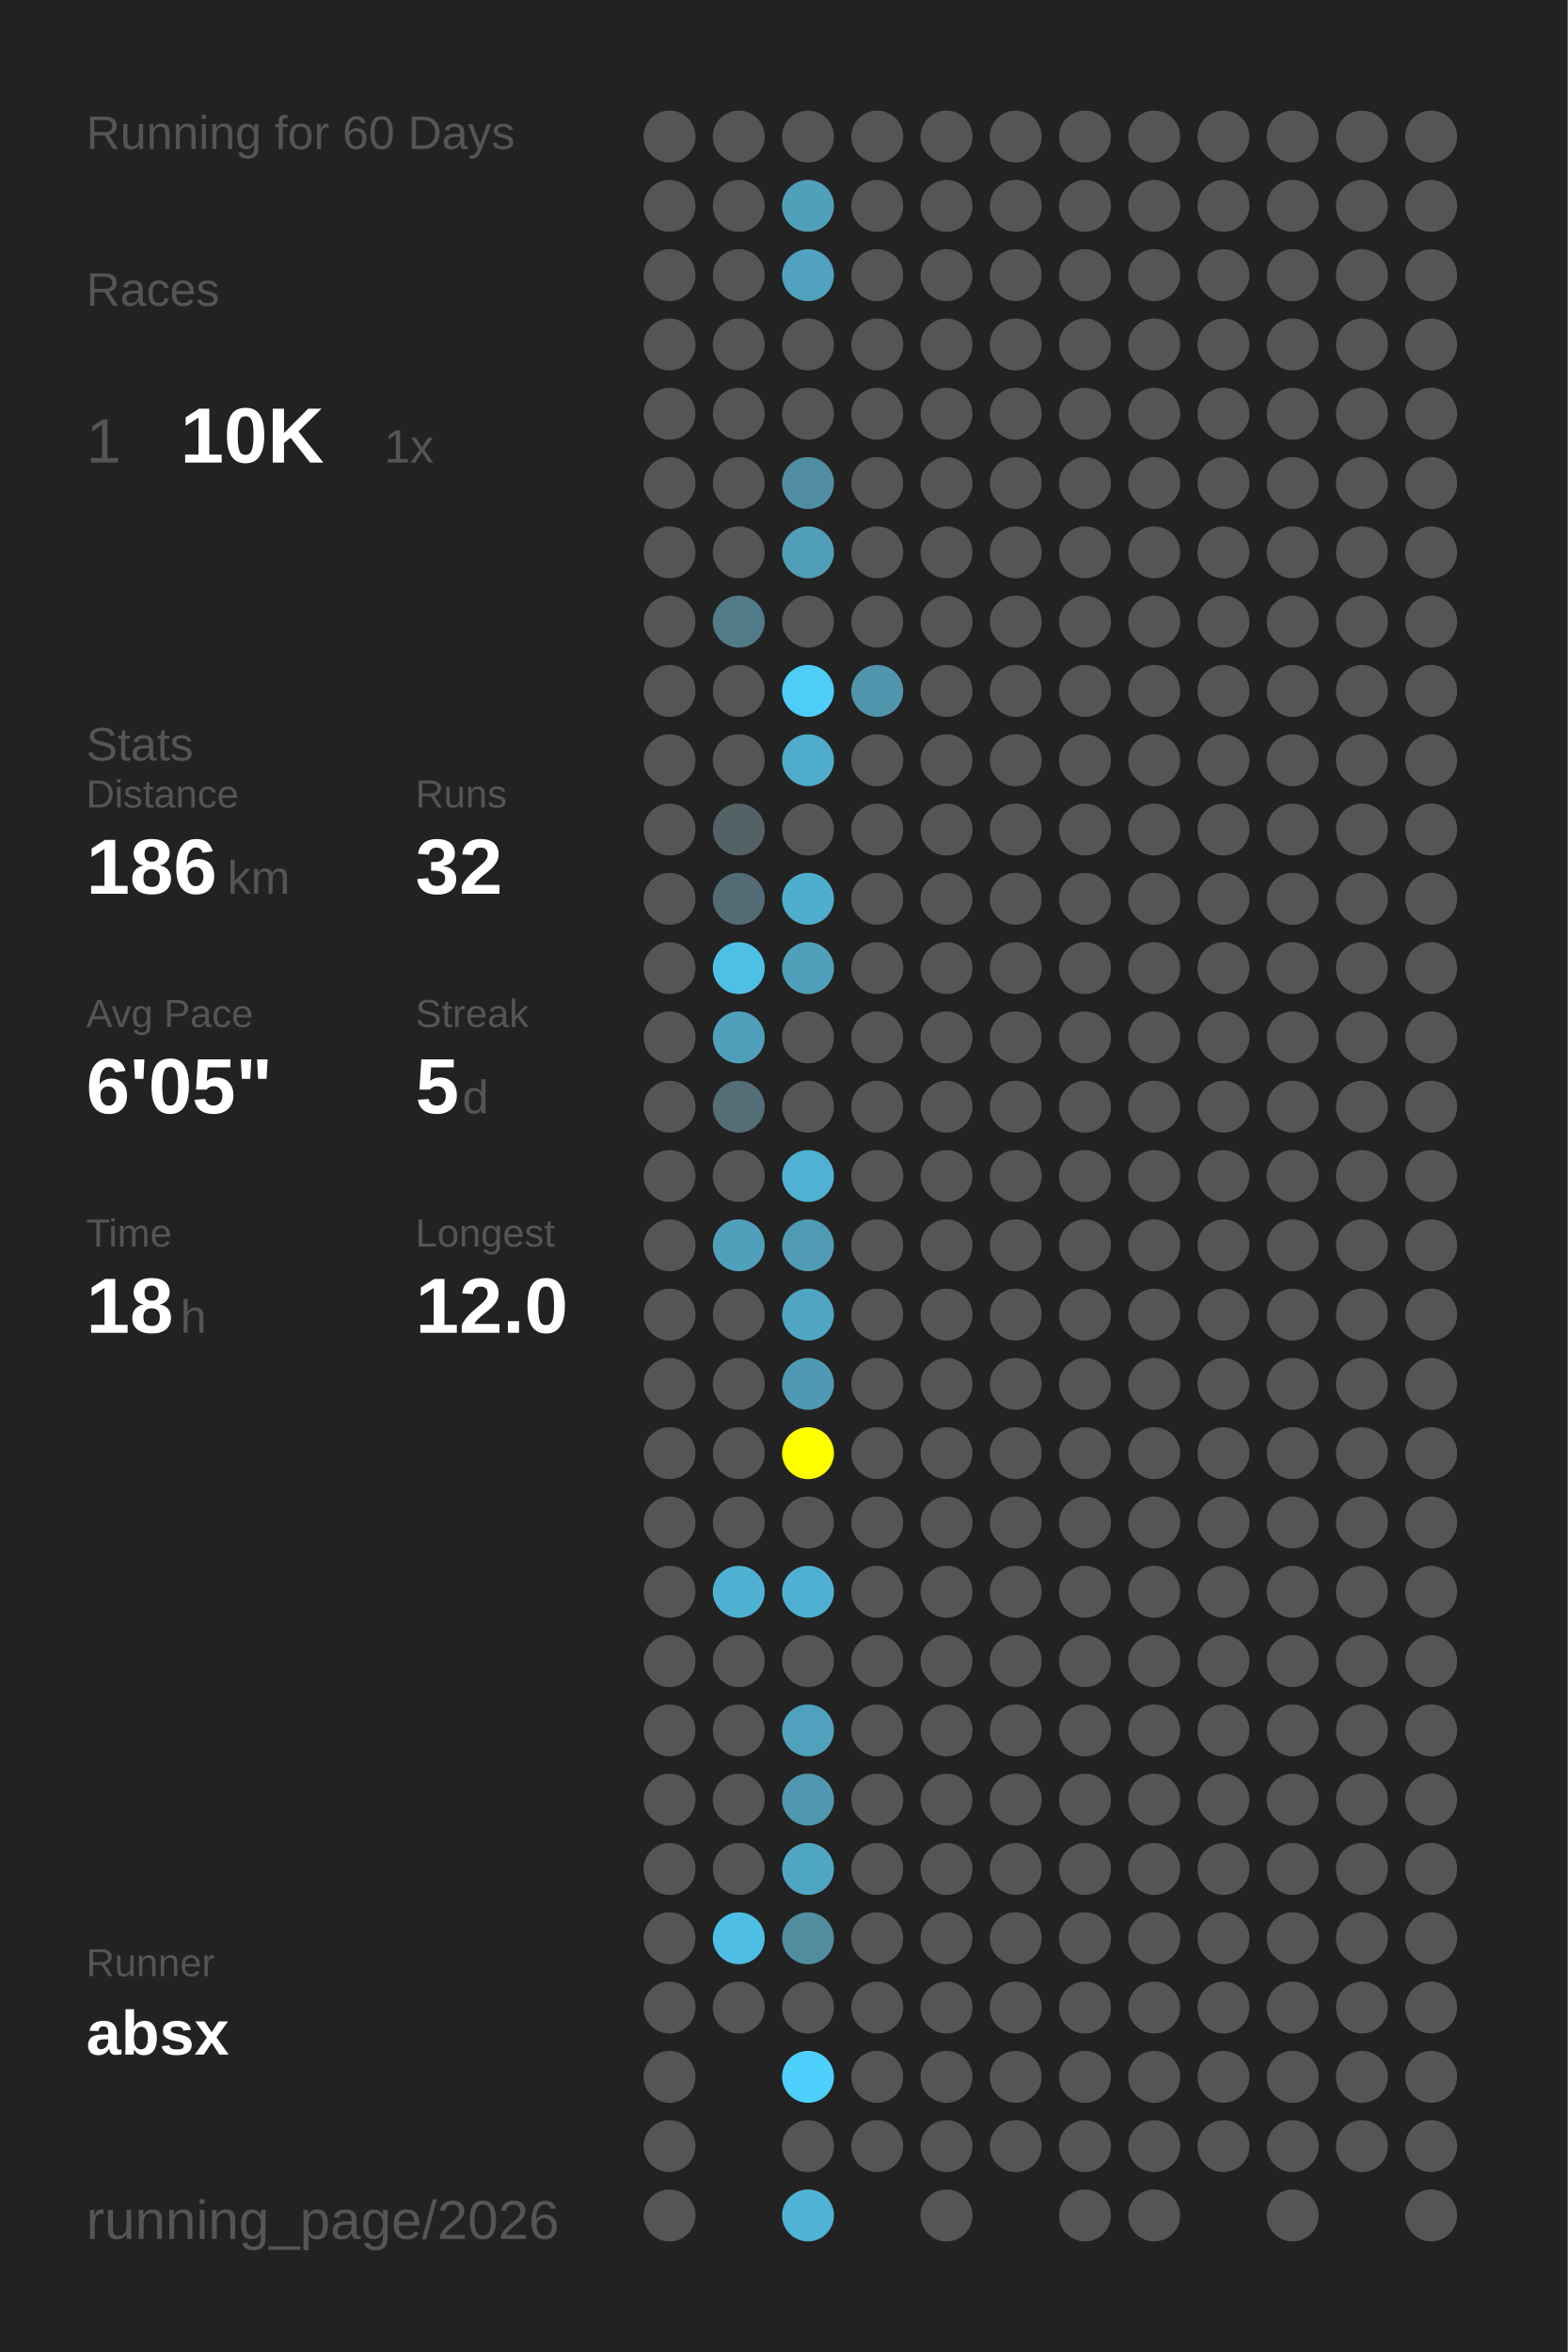
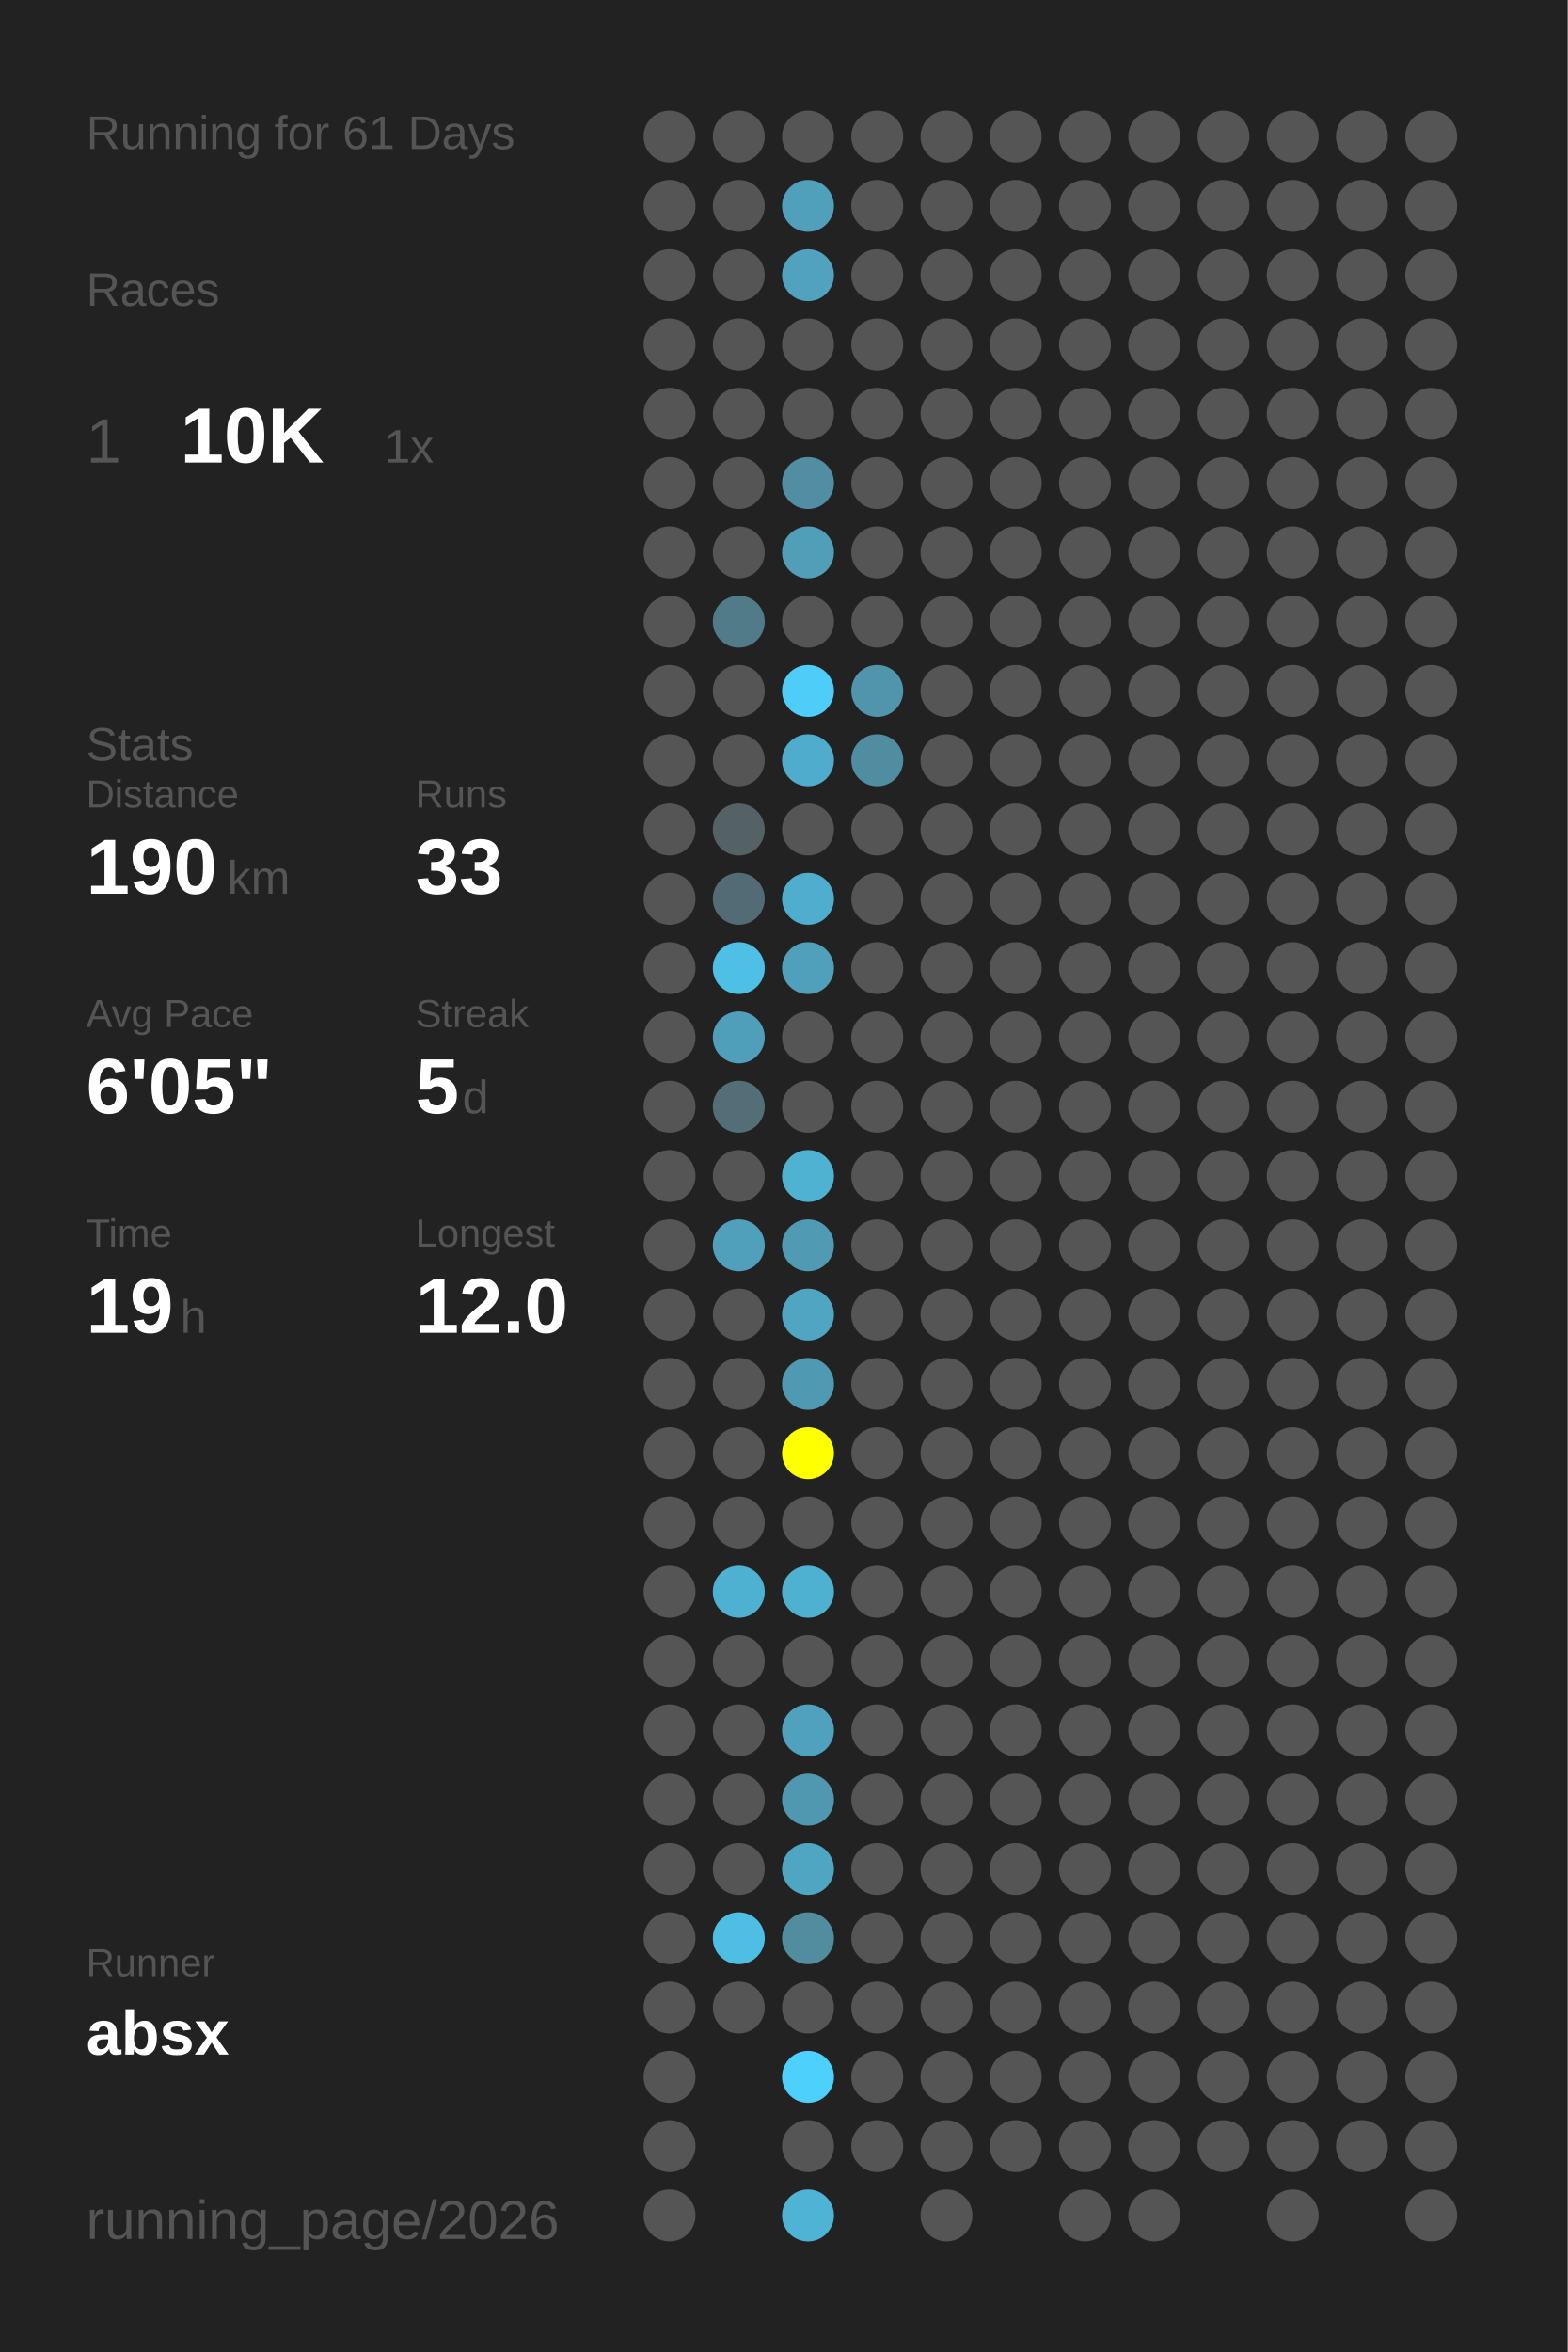
<svg xmlns="http://www.w3.org/2000/svg" baseProfile="full" height="300mm" version="1.1" viewBox="0,0,200,300" width="200mm">
  <defs />
  <rect fill="#222222" height="300" width="200" x="0" y="0" />
-   <text fill="#555555" style="font-size:6px; font-family:Arial;" x="11" y="19">Running for 60 Days</text>
+   <text fill="#555555" style="font-size:6px; font-family:Arial;" x="11" y="19">Running for 61 Days</text>
  <text fill="#555555" style="font-size:6px; font-family:Arial;" x="11" y="39">Races</text>
  <text fill="#555555" style="font-size:8px; font-family:Arial;" x="11" y="59">1</text>
  <text fill="#FFFFFF" style="font-size:10px; font-family:Arial; font-weight:bold;" x="23" y="59">10K</text>
  <text fill="#555555" style="font-size:6px; font-family:Arial;" x="49" y="59">1x</text>
  <text fill="#555555" style="font-size:6px; font-family:Arial;" x="11" y="97">Stats</text>
  <text fill="#555555" style="font-size:5px; font-family:Arial;" x="11" y="103">Distance</text>
-   <text fill="#FFFFFF" style="font-size:10px; font-family:Arial; font-weight:bold;" x="11" y="114">186</text>
+   <text fill="#FFFFFF" style="font-size:10px; font-family:Arial; font-weight:bold;" x="11" y="114">190</text>
  <text fill="#555555" style="font-size:6px; font-family:Arial;" x="29" y="114">km</text>
  <text fill="#555555" style="font-size:5px; font-family:Arial;" x="53" y="103">Runs</text>
-   <text fill="#FFFFFF" style="font-size:10px; font-family:Arial; font-weight:bold;" x="53" y="114">32</text>
+   <text fill="#FFFFFF" style="font-size:10px; font-family:Arial; font-weight:bold;" x="53" y="114">33</text>
  <text fill="#555555" style="font-size:5px; font-family:Arial;" x="11" y="131">Avg Pace</text>
  <text fill="#FFFFFF" style="font-size:10px; font-family:Arial; font-weight:bold;" x="11" y="142">6'05"</text>
  <text fill="#555555" style="font-size:5px; font-family:Arial;" x="53" y="131">Streak</text>
  <text fill="#FFFFFF" style="font-size:10px; font-family:Arial; font-weight:bold;" x="53" y="142">5</text>
  <text fill="#555555" style="font-size:6px; font-family:Arial;" x="59" y="142">d</text>
  <text fill="#555555" style="font-size:5px; font-family:Arial;" x="11" y="159">Time</text>
-   <text fill="#FFFFFF" style="font-size:10px; font-family:Arial; font-weight:bold;" x="11" y="170">18</text>
+   <text fill="#FFFFFF" style="font-size:10px; font-family:Arial; font-weight:bold;" x="11" y="170">19</text>
  <text fill="#555555" style="font-size:6px; font-family:Arial;" x="23" y="170">h</text>
  <text fill="#555555" style="font-size:5px; font-family:Arial;" x="53" y="159">Longest</text>
  <text fill="#FFFFFF" style="font-size:10px; font-family:Arial; font-weight:bold;" x="53" y="170">12.0</text>
  <text fill="#555555" style="font-size:5px; font-family:Arial;" x="11" y="252.065">Runner</text>
  <text fill="#FFFFFF" style="font-size:8px; font-family:Arial; font-weight:bold;" x="11" y="262.065">absx</text>
  <text fill="#555555" style="font-size:7px; font-family:Arial;" x="11" y="285.581">running_page/2026</text>
  <circle cx="85.417" cy="17.419" fill="#555555" r="3.312" />
  <circle cx="85.417" cy="26.258" fill="#555555" r="3.312" />
  <circle cx="85.417" cy="35.097" fill="#555555" r="3.312" />
  <circle cx="85.417" cy="43.935" fill="#555555" r="3.312" />
  <circle cx="85.417" cy="52.774" fill="#555555" r="3.312" />
  <circle cx="85.417" cy="61.613" fill="#555555" r="3.312" />
  <circle cx="85.417" cy="70.452" fill="#555555" r="3.312" />
  <circle cx="85.417" cy="79.29" fill="#555555" r="3.312" />
  <circle cx="85.417" cy="88.129" fill="#555555" r="3.312" />
  <circle cx="85.417" cy="96.968" fill="#555555" r="3.312" />
  <circle cx="85.417" cy="105.806" fill="#555555" r="3.312" />
  <circle cx="85.417" cy="114.645" fill="#555555" r="3.312" />
  <circle cx="85.417" cy="123.484" fill="#555555" r="3.312" />
  <circle cx="85.417" cy="132.323" fill="#555555" r="3.312" />
  <circle cx="85.417" cy="141.161" fill="#555555" r="3.312" />
  <circle cx="85.417" cy="150" fill="#555555" r="3.312" />
  <circle cx="85.417" cy="158.839" fill="#555555" r="3.312" />
  <circle cx="85.417" cy="167.677" fill="#555555" r="3.312" />
  <circle cx="85.417" cy="176.516" fill="#555555" r="3.312" />
  <circle cx="85.417" cy="185.355" fill="#555555" r="3.312" />
  <circle cx="85.417" cy="194.194" fill="#555555" r="3.312" />
  <circle cx="85.417" cy="203.032" fill="#555555" r="3.312" />
  <circle cx="85.417" cy="211.871" fill="#555555" r="3.312" />
  <circle cx="85.417" cy="220.71" fill="#555555" r="3.312" />
  <circle cx="85.417" cy="229.548" fill="#555555" r="3.312" />
  <circle cx="85.417" cy="238.387" fill="#555555" r="3.312" />
  <circle cx="85.417" cy="247.226" fill="#555555" r="3.312" />
  <circle cx="85.417" cy="256.065" fill="#555555" r="3.312" />
  <circle cx="85.417" cy="264.903" fill="#555555" r="3.312" />
  <circle cx="85.417" cy="273.742" fill="#555555" r="3.312" />
  <circle cx="85.417" cy="282.581" fill="#555555" r="3.312" />
  <circle cx="94.25" cy="17.419" fill="#555555" r="3.312" />
  <circle cx="94.25" cy="26.258" fill="#555555" r="3.312" />
  <circle cx="94.25" cy="35.097" fill="#555555" r="3.312" />
  <circle cx="94.25" cy="43.935" fill="#555555" r="3.312" />
  <circle cx="94.25" cy="52.774" fill="#555555" r="3.312" />
  <circle cx="94.25" cy="61.613" fill="#555555" r="3.312" />
  <circle cx="94.25" cy="70.452" fill="#555555" r="3.312" />
  <circle cx="94.25" cy="79.29" fill="#527b89" r="3.312" />
  <circle cx="94.25" cy="88.129" fill="#555555" r="3.312" />
  <circle cx="94.25" cy="96.968" fill="#555555" r="3.312" />
  <circle cx="94.25" cy="105.806" fill="#546266" r="3.312" />
  <circle cx="94.25" cy="114.645" fill="#536b74" r="3.312" />
  <circle cx="94.25" cy="123.484" fill="#4ebfe5" r="3.312" />
  <circle cx="94.25" cy="132.323" fill="#509fba" r="3.312" />
  <circle cx="94.25" cy="141.161" fill="#536e77" r="3.312" />
  <circle cx="94.25" cy="150" fill="#555555" r="3.312" />
  <circle cx="94.25" cy="158.839" fill="#50a0bb" r="3.312" />
  <circle cx="94.25" cy="167.677" fill="#555555" r="3.312" />
  <circle cx="94.25" cy="176.516" fill="#555555" r="3.312" />
  <circle cx="94.25" cy="185.355" fill="#555555" r="3.312" />
  <circle cx="94.25" cy="194.194" fill="#555555" r="3.312" />
  <circle cx="94.25" cy="203.032" fill="#4fb1d2" r="3.312" />
  <circle cx="94.25" cy="211.871" fill="#555555" r="3.312" />
  <circle cx="94.25" cy="220.71" fill="#555555" r="3.312" />
  <circle cx="94.25" cy="229.548" fill="#555555" r="3.312" />
  <circle cx="94.25" cy="238.387" fill="#555555" r="3.312" />
  <circle cx="94.25" cy="247.226" fill="#4ebee4" r="3.312" />
  <circle cx="94.25" cy="256.065" fill="#555555" r="3.312" />
  <circle cx="103.083" cy="17.419" fill="#555555" r="3.312" />
  <circle cx="103.083" cy="26.258" fill="#50a0bb" r="3.312" />
  <circle cx="103.083" cy="35.097" fill="#50a2bf" r="3.312" />
  <circle cx="103.083" cy="43.935" fill="#555555" r="3.312" />
  <circle cx="103.083" cy="52.774" fill="#555555" r="3.312" />
  <circle cx="103.083" cy="61.613" fill="#518ea3" r="3.312" />
  <circle cx="103.083" cy="70.452" fill="#509eb8" r="3.312" />
  <circle cx="103.083" cy="79.29" fill="#555555" r="3.312" />
  <circle cx="103.083" cy="88.129" fill="#4dcdf8" r="3.312" />
  <circle cx="103.083" cy="96.968" fill="#4faccc" r="3.312" />
  <circle cx="103.083" cy="105.806" fill="#555555" r="3.312" />
  <circle cx="103.083" cy="114.645" fill="#4fadcd" r="3.312" />
  <circle cx="103.083" cy="123.484" fill="#50a0bb" r="3.312" />
  <circle cx="103.083" cy="132.323" fill="#555555" r="3.312" />
  <circle cx="103.083" cy="141.161" fill="#555555" r="3.312" />
  <circle cx="103.083" cy="150" fill="#4fb2d3" r="3.312" />
  <circle cx="103.083" cy="158.839" fill="#509ab3" r="3.312" />
  <circle cx="103.083" cy="167.677" fill="#4fa5c2" r="3.312" />
  <circle cx="103.083" cy="176.516" fill="#5099b2" r="3.312" />
  <circle cx="103.083" cy="185.355" fill="#FFFF00" r="3.312" />
  <circle cx="103.083" cy="194.194" fill="#555555" r="3.312" />
  <circle cx="103.083" cy="203.032" fill="#4fb1d2" r="3.312" />
  <circle cx="103.083" cy="211.871" fill="#555555" r="3.312" />
  <circle cx="103.083" cy="220.71" fill="#50a1bd" r="3.312" />
  <circle cx="103.083" cy="229.548" fill="#5098b0" r="3.312" />
  <circle cx="103.083" cy="238.387" fill="#4fa6c3" r="3.312" />
  <circle cx="103.083" cy="247.226" fill="#518c9f" r="3.312" />
  <circle cx="103.083" cy="256.065" fill="#555555" r="3.312" />
  <circle cx="103.083" cy="264.903" fill="#4dd0fc" r="3.312" />
  <circle cx="103.083" cy="273.742" fill="#555555" r="3.312" />
  <circle cx="103.083" cy="282.581" fill="#4eb3d5" r="3.312" />
  <circle cx="111.917" cy="17.419" fill="#555555" r="3.312" />
  <circle cx="111.917" cy="26.258" fill="#555555" r="3.312" />
  <circle cx="111.917" cy="35.097" fill="#555555" r="3.312" />
  <circle cx="111.917" cy="43.935" fill="#555555" r="3.312" />
  <circle cx="111.917" cy="52.774" fill="#555555" r="3.312" />
  <circle cx="111.917" cy="61.613" fill="#555555" r="3.312" />
  <circle cx="111.917" cy="70.452" fill="#555555" r="3.312" />
  <circle cx="111.917" cy="79.29" fill="#555555" r="3.312" />
  <circle cx="111.917" cy="88.129" fill="#5095ac" r="3.312" />
-   <circle cx="111.917" cy="96.968" fill="#555555" r="3.312" />
+   <circle cx="111.917" cy="96.968" fill="#518da1" r="3.312" />
  <circle cx="111.917" cy="105.806" fill="#555555" r="3.312" />
  <circle cx="111.917" cy="114.645" fill="#555555" r="3.312" />
  <circle cx="111.917" cy="123.484" fill="#555555" r="3.312" />
  <circle cx="111.917" cy="132.323" fill="#555555" r="3.312" />
  <circle cx="111.917" cy="141.161" fill="#555555" r="3.312" />
  <circle cx="111.917" cy="150" fill="#555555" r="3.312" />
  <circle cx="111.917" cy="158.839" fill="#555555" r="3.312" />
  <circle cx="111.917" cy="167.677" fill="#555555" r="3.312" />
  <circle cx="111.917" cy="176.516" fill="#555555" r="3.312" />
  <circle cx="111.917" cy="185.355" fill="#555555" r="3.312" />
  <circle cx="111.917" cy="194.194" fill="#555555" r="3.312" />
  <circle cx="111.917" cy="203.032" fill="#555555" r="3.312" />
  <circle cx="111.917" cy="211.871" fill="#555555" r="3.312" />
  <circle cx="111.917" cy="220.71" fill="#555555" r="3.312" />
  <circle cx="111.917" cy="229.548" fill="#555555" r="3.312" />
  <circle cx="111.917" cy="238.387" fill="#555555" r="3.312" />
  <circle cx="111.917" cy="247.226" fill="#555555" r="3.312" />
  <circle cx="111.917" cy="256.065" fill="#555555" r="3.312" />
  <circle cx="111.917" cy="264.903" fill="#555555" r="3.312" />
  <circle cx="111.917" cy="273.742" fill="#555555" r="3.312" />
  <circle cx="120.75" cy="17.419" fill="#555555" r="3.312" />
  <circle cx="120.75" cy="26.258" fill="#555555" r="3.312" />
  <circle cx="120.75" cy="35.097" fill="#555555" r="3.312" />
  <circle cx="120.75" cy="43.935" fill="#555555" r="3.312" />
  <circle cx="120.75" cy="52.774" fill="#555555" r="3.312" />
  <circle cx="120.75" cy="61.613" fill="#555555" r="3.312" />
  <circle cx="120.75" cy="70.452" fill="#555555" r="3.312" />
  <circle cx="120.75" cy="79.29" fill="#555555" r="3.312" />
  <circle cx="120.75" cy="88.129" fill="#555555" r="3.312" />
  <circle cx="120.75" cy="96.968" fill="#555555" r="3.312" />
  <circle cx="120.75" cy="105.806" fill="#555555" r="3.312" />
  <circle cx="120.75" cy="114.645" fill="#555555" r="3.312" />
  <circle cx="120.75" cy="123.484" fill="#555555" r="3.312" />
  <circle cx="120.75" cy="132.323" fill="#555555" r="3.312" />
  <circle cx="120.75" cy="141.161" fill="#555555" r="3.312" />
  <circle cx="120.75" cy="150" fill="#555555" r="3.312" />
  <circle cx="120.75" cy="158.839" fill="#555555" r="3.312" />
  <circle cx="120.75" cy="167.677" fill="#555555" r="3.312" />
  <circle cx="120.75" cy="176.516" fill="#555555" r="3.312" />
  <circle cx="120.75" cy="185.355" fill="#555555" r="3.312" />
  <circle cx="120.75" cy="194.194" fill="#555555" r="3.312" />
  <circle cx="120.75" cy="203.032" fill="#555555" r="3.312" />
  <circle cx="120.75" cy="211.871" fill="#555555" r="3.312" />
  <circle cx="120.75" cy="220.71" fill="#555555" r="3.312" />
  <circle cx="120.75" cy="229.548" fill="#555555" r="3.312" />
  <circle cx="120.75" cy="238.387" fill="#555555" r="3.312" />
  <circle cx="120.75" cy="247.226" fill="#555555" r="3.312" />
  <circle cx="120.75" cy="256.065" fill="#555555" r="3.312" />
  <circle cx="120.75" cy="264.903" fill="#555555" r="3.312" />
  <circle cx="120.75" cy="273.742" fill="#555555" r="3.312" />
  <circle cx="120.75" cy="282.581" fill="#555555" r="3.312" />
  <circle cx="129.583" cy="17.419" fill="#555555" r="3.312" />
  <circle cx="129.583" cy="26.258" fill="#555555" r="3.312" />
  <circle cx="129.583" cy="35.097" fill="#555555" r="3.312" />
  <circle cx="129.583" cy="43.935" fill="#555555" r="3.312" />
  <circle cx="129.583" cy="52.774" fill="#555555" r="3.312" />
  <circle cx="129.583" cy="61.613" fill="#555555" r="3.312" />
  <circle cx="129.583" cy="70.452" fill="#555555" r="3.312" />
  <circle cx="129.583" cy="79.29" fill="#555555" r="3.312" />
  <circle cx="129.583" cy="88.129" fill="#555555" r="3.312" />
  <circle cx="129.583" cy="96.968" fill="#555555" r="3.312" />
  <circle cx="129.583" cy="105.806" fill="#555555" r="3.312" />
  <circle cx="129.583" cy="114.645" fill="#555555" r="3.312" />
  <circle cx="129.583" cy="123.484" fill="#555555" r="3.312" />
  <circle cx="129.583" cy="132.323" fill="#555555" r="3.312" />
  <circle cx="129.583" cy="141.161" fill="#555555" r="3.312" />
  <circle cx="129.583" cy="150" fill="#555555" r="3.312" />
  <circle cx="129.583" cy="158.839" fill="#555555" r="3.312" />
  <circle cx="129.583" cy="167.677" fill="#555555" r="3.312" />
  <circle cx="129.583" cy="176.516" fill="#555555" r="3.312" />
  <circle cx="129.583" cy="185.355" fill="#555555" r="3.312" />
  <circle cx="129.583" cy="194.194" fill="#555555" r="3.312" />
  <circle cx="129.583" cy="203.032" fill="#555555" r="3.312" />
  <circle cx="129.583" cy="211.871" fill="#555555" r="3.312" />
  <circle cx="129.583" cy="220.71" fill="#555555" r="3.312" />
  <circle cx="129.583" cy="229.548" fill="#555555" r="3.312" />
  <circle cx="129.583" cy="238.387" fill="#555555" r="3.312" />
  <circle cx="129.583" cy="247.226" fill="#555555" r="3.312" />
  <circle cx="129.583" cy="256.065" fill="#555555" r="3.312" />
  <circle cx="129.583" cy="264.903" fill="#555555" r="3.312" />
  <circle cx="129.583" cy="273.742" fill="#555555" r="3.312" />
  <circle cx="138.417" cy="17.419" fill="#555555" r="3.312" />
  <circle cx="138.417" cy="26.258" fill="#555555" r="3.312" />
  <circle cx="138.417" cy="35.097" fill="#555555" r="3.312" />
  <circle cx="138.417" cy="43.935" fill="#555555" r="3.312" />
  <circle cx="138.417" cy="52.774" fill="#555555" r="3.312" />
  <circle cx="138.417" cy="61.613" fill="#555555" r="3.312" />
  <circle cx="138.417" cy="70.452" fill="#555555" r="3.312" />
  <circle cx="138.417" cy="79.29" fill="#555555" r="3.312" />
  <circle cx="138.417" cy="88.129" fill="#555555" r="3.312" />
  <circle cx="138.417" cy="96.968" fill="#555555" r="3.312" />
  <circle cx="138.417" cy="105.806" fill="#555555" r="3.312" />
  <circle cx="138.417" cy="114.645" fill="#555555" r="3.312" />
  <circle cx="138.417" cy="123.484" fill="#555555" r="3.312" />
  <circle cx="138.417" cy="132.323" fill="#555555" r="3.312" />
  <circle cx="138.417" cy="141.161" fill="#555555" r="3.312" />
  <circle cx="138.417" cy="150" fill="#555555" r="3.312" />
  <circle cx="138.417" cy="158.839" fill="#555555" r="3.312" />
  <circle cx="138.417" cy="167.677" fill="#555555" r="3.312" />
  <circle cx="138.417" cy="176.516" fill="#555555" r="3.312" />
  <circle cx="138.417" cy="185.355" fill="#555555" r="3.312" />
  <circle cx="138.417" cy="194.194" fill="#555555" r="3.312" />
  <circle cx="138.417" cy="203.032" fill="#555555" r="3.312" />
  <circle cx="138.417" cy="211.871" fill="#555555" r="3.312" />
  <circle cx="138.417" cy="220.71" fill="#555555" r="3.312" />
  <circle cx="138.417" cy="229.548" fill="#555555" r="3.312" />
  <circle cx="138.417" cy="238.387" fill="#555555" r="3.312" />
  <circle cx="138.417" cy="247.226" fill="#555555" r="3.312" />
  <circle cx="138.417" cy="256.065" fill="#555555" r="3.312" />
  <circle cx="138.417" cy="264.903" fill="#555555" r="3.312" />
  <circle cx="138.417" cy="273.742" fill="#555555" r="3.312" />
  <circle cx="138.417" cy="282.581" fill="#555555" r="3.312" />
  <circle cx="147.25" cy="17.419" fill="#555555" r="3.312" />
  <circle cx="147.25" cy="26.258" fill="#555555" r="3.312" />
  <circle cx="147.25" cy="35.097" fill="#555555" r="3.312" />
  <circle cx="147.25" cy="43.935" fill="#555555" r="3.312" />
  <circle cx="147.25" cy="52.774" fill="#555555" r="3.312" />
  <circle cx="147.25" cy="61.613" fill="#555555" r="3.312" />
  <circle cx="147.25" cy="70.452" fill="#555555" r="3.312" />
  <circle cx="147.25" cy="79.29" fill="#555555" r="3.312" />
  <circle cx="147.25" cy="88.129" fill="#555555" r="3.312" />
  <circle cx="147.25" cy="96.968" fill="#555555" r="3.312" />
  <circle cx="147.25" cy="105.806" fill="#555555" r="3.312" />
  <circle cx="147.25" cy="114.645" fill="#555555" r="3.312" />
  <circle cx="147.25" cy="123.484" fill="#555555" r="3.312" />
  <circle cx="147.25" cy="132.323" fill="#555555" r="3.312" />
  <circle cx="147.25" cy="141.161" fill="#555555" r="3.312" />
  <circle cx="147.25" cy="150" fill="#555555" r="3.312" />
  <circle cx="147.25" cy="158.839" fill="#555555" r="3.312" />
  <circle cx="147.25" cy="167.677" fill="#555555" r="3.312" />
  <circle cx="147.25" cy="176.516" fill="#555555" r="3.312" />
  <circle cx="147.25" cy="185.355" fill="#555555" r="3.312" />
  <circle cx="147.25" cy="194.194" fill="#555555" r="3.312" />
  <circle cx="147.25" cy="203.032" fill="#555555" r="3.312" />
  <circle cx="147.25" cy="211.871" fill="#555555" r="3.312" />
  <circle cx="147.25" cy="220.71" fill="#555555" r="3.312" />
  <circle cx="147.25" cy="229.548" fill="#555555" r="3.312" />
  <circle cx="147.25" cy="238.387" fill="#555555" r="3.312" />
  <circle cx="147.25" cy="247.226" fill="#555555" r="3.312" />
  <circle cx="147.25" cy="256.065" fill="#555555" r="3.312" />
  <circle cx="147.25" cy="264.903" fill="#555555" r="3.312" />
  <circle cx="147.25" cy="273.742" fill="#555555" r="3.312" />
  <circle cx="147.25" cy="282.581" fill="#555555" r="3.312" />
  <circle cx="156.083" cy="17.419" fill="#555555" r="3.312" />
  <circle cx="156.083" cy="26.258" fill="#555555" r="3.312" />
  <circle cx="156.083" cy="35.097" fill="#555555" r="3.312" />
  <circle cx="156.083" cy="43.935" fill="#555555" r="3.312" />
  <circle cx="156.083" cy="52.774" fill="#555555" r="3.312" />
  <circle cx="156.083" cy="61.613" fill="#555555" r="3.312" />
  <circle cx="156.083" cy="70.452" fill="#555555" r="3.312" />
  <circle cx="156.083" cy="79.29" fill="#555555" r="3.312" />
  <circle cx="156.083" cy="88.129" fill="#555555" r="3.312" />
  <circle cx="156.083" cy="96.968" fill="#555555" r="3.312" />
  <circle cx="156.083" cy="105.806" fill="#555555" r="3.312" />
  <circle cx="156.083" cy="114.645" fill="#555555" r="3.312" />
  <circle cx="156.083" cy="123.484" fill="#555555" r="3.312" />
  <circle cx="156.083" cy="132.323" fill="#555555" r="3.312" />
  <circle cx="156.083" cy="141.161" fill="#555555" r="3.312" />
  <circle cx="156.083" cy="150" fill="#555555" r="3.312" />
  <circle cx="156.083" cy="158.839" fill="#555555" r="3.312" />
  <circle cx="156.083" cy="167.677" fill="#555555" r="3.312" />
  <circle cx="156.083" cy="176.516" fill="#555555" r="3.312" />
  <circle cx="156.083" cy="185.355" fill="#555555" r="3.312" />
  <circle cx="156.083" cy="194.194" fill="#555555" r="3.312" />
  <circle cx="156.083" cy="203.032" fill="#555555" r="3.312" />
  <circle cx="156.083" cy="211.871" fill="#555555" r="3.312" />
  <circle cx="156.083" cy="220.71" fill="#555555" r="3.312" />
  <circle cx="156.083" cy="229.548" fill="#555555" r="3.312" />
  <circle cx="156.083" cy="238.387" fill="#555555" r="3.312" />
  <circle cx="156.083" cy="247.226" fill="#555555" r="3.312" />
  <circle cx="156.083" cy="256.065" fill="#555555" r="3.312" />
  <circle cx="156.083" cy="264.903" fill="#555555" r="3.312" />
  <circle cx="156.083" cy="273.742" fill="#555555" r="3.312" />
  <circle cx="164.917" cy="17.419" fill="#555555" r="3.312" />
  <circle cx="164.917" cy="26.258" fill="#555555" r="3.312" />
  <circle cx="164.917" cy="35.097" fill="#555555" r="3.312" />
  <circle cx="164.917" cy="43.935" fill="#555555" r="3.312" />
  <circle cx="164.917" cy="52.774" fill="#555555" r="3.312" />
  <circle cx="164.917" cy="61.613" fill="#555555" r="3.312" />
  <circle cx="164.917" cy="70.452" fill="#555555" r="3.312" />
  <circle cx="164.917" cy="79.29" fill="#555555" r="3.312" />
  <circle cx="164.917" cy="88.129" fill="#555555" r="3.312" />
  <circle cx="164.917" cy="96.968" fill="#555555" r="3.312" />
  <circle cx="164.917" cy="105.806" fill="#555555" r="3.312" />
  <circle cx="164.917" cy="114.645" fill="#555555" r="3.312" />
  <circle cx="164.917" cy="123.484" fill="#555555" r="3.312" />
  <circle cx="164.917" cy="132.323" fill="#555555" r="3.312" />
  <circle cx="164.917" cy="141.161" fill="#555555" r="3.312" />
  <circle cx="164.917" cy="150" fill="#555555" r="3.312" />
  <circle cx="164.917" cy="158.839" fill="#555555" r="3.312" />
  <circle cx="164.917" cy="167.677" fill="#555555" r="3.312" />
  <circle cx="164.917" cy="176.516" fill="#555555" r="3.312" />
  <circle cx="164.917" cy="185.355" fill="#555555" r="3.312" />
  <circle cx="164.917" cy="194.194" fill="#555555" r="3.312" />
  <circle cx="164.917" cy="203.032" fill="#555555" r="3.312" />
  <circle cx="164.917" cy="211.871" fill="#555555" r="3.312" />
  <circle cx="164.917" cy="220.71" fill="#555555" r="3.312" />
  <circle cx="164.917" cy="229.548" fill="#555555" r="3.312" />
  <circle cx="164.917" cy="238.387" fill="#555555" r="3.312" />
  <circle cx="164.917" cy="247.226" fill="#555555" r="3.312" />
  <circle cx="164.917" cy="256.065" fill="#555555" r="3.312" />
  <circle cx="164.917" cy="264.903" fill="#555555" r="3.312" />
  <circle cx="164.917" cy="273.742" fill="#555555" r="3.312" />
  <circle cx="164.917" cy="282.581" fill="#555555" r="3.312" />
  <circle cx="173.75" cy="17.419" fill="#555555" r="3.312" />
  <circle cx="173.75" cy="26.258" fill="#555555" r="3.312" />
  <circle cx="173.75" cy="35.097" fill="#555555" r="3.312" />
  <circle cx="173.75" cy="43.935" fill="#555555" r="3.312" />
  <circle cx="173.75" cy="52.774" fill="#555555" r="3.312" />
  <circle cx="173.75" cy="61.613" fill="#555555" r="3.312" />
  <circle cx="173.75" cy="70.452" fill="#555555" r="3.312" />
  <circle cx="173.75" cy="79.29" fill="#555555" r="3.312" />
  <circle cx="173.75" cy="88.129" fill="#555555" r="3.312" />
  <circle cx="173.75" cy="96.968" fill="#555555" r="3.312" />
  <circle cx="173.75" cy="105.806" fill="#555555" r="3.312" />
  <circle cx="173.75" cy="114.645" fill="#555555" r="3.312" />
  <circle cx="173.75" cy="123.484" fill="#555555" r="3.312" />
  <circle cx="173.75" cy="132.323" fill="#555555" r="3.312" />
  <circle cx="173.75" cy="141.161" fill="#555555" r="3.312" />
  <circle cx="173.75" cy="150" fill="#555555" r="3.312" />
  <circle cx="173.75" cy="158.839" fill="#555555" r="3.312" />
  <circle cx="173.75" cy="167.677" fill="#555555" r="3.312" />
  <circle cx="173.75" cy="176.516" fill="#555555" r="3.312" />
  <circle cx="173.75" cy="185.355" fill="#555555" r="3.312" />
  <circle cx="173.75" cy="194.194" fill="#555555" r="3.312" />
  <circle cx="173.75" cy="203.032" fill="#555555" r="3.312" />
  <circle cx="173.75" cy="211.871" fill="#555555" r="3.312" />
  <circle cx="173.75" cy="220.71" fill="#555555" r="3.312" />
  <circle cx="173.75" cy="229.548" fill="#555555" r="3.312" />
  <circle cx="173.75" cy="238.387" fill="#555555" r="3.312" />
  <circle cx="173.75" cy="247.226" fill="#555555" r="3.312" />
  <circle cx="173.75" cy="256.065" fill="#555555" r="3.312" />
  <circle cx="173.75" cy="264.903" fill="#555555" r="3.312" />
  <circle cx="173.75" cy="273.742" fill="#555555" r="3.312" />
  <circle cx="182.583" cy="17.419" fill="#555555" r="3.312" />
  <circle cx="182.583" cy="26.258" fill="#555555" r="3.312" />
  <circle cx="182.583" cy="35.097" fill="#555555" r="3.312" />
  <circle cx="182.583" cy="43.935" fill="#555555" r="3.312" />
  <circle cx="182.583" cy="52.774" fill="#555555" r="3.312" />
  <circle cx="182.583" cy="61.613" fill="#555555" r="3.312" />
  <circle cx="182.583" cy="70.452" fill="#555555" r="3.312" />
  <circle cx="182.583" cy="79.29" fill="#555555" r="3.312" />
  <circle cx="182.583" cy="88.129" fill="#555555" r="3.312" />
  <circle cx="182.583" cy="96.968" fill="#555555" r="3.312" />
  <circle cx="182.583" cy="105.806" fill="#555555" r="3.312" />
  <circle cx="182.583" cy="114.645" fill="#555555" r="3.312" />
  <circle cx="182.583" cy="123.484" fill="#555555" r="3.312" />
  <circle cx="182.583" cy="132.323" fill="#555555" r="3.312" />
  <circle cx="182.583" cy="141.161" fill="#555555" r="3.312" />
  <circle cx="182.583" cy="150" fill="#555555" r="3.312" />
  <circle cx="182.583" cy="158.839" fill="#555555" r="3.312" />
  <circle cx="182.583" cy="167.677" fill="#555555" r="3.312" />
  <circle cx="182.583" cy="176.516" fill="#555555" r="3.312" />
  <circle cx="182.583" cy="185.355" fill="#555555" r="3.312" />
  <circle cx="182.583" cy="194.194" fill="#555555" r="3.312" />
  <circle cx="182.583" cy="203.032" fill="#555555" r="3.312" />
  <circle cx="182.583" cy="211.871" fill="#555555" r="3.312" />
  <circle cx="182.583" cy="220.71" fill="#555555" r="3.312" />
  <circle cx="182.583" cy="229.548" fill="#555555" r="3.312" />
  <circle cx="182.583" cy="238.387" fill="#555555" r="3.312" />
  <circle cx="182.583" cy="247.226" fill="#555555" r="3.312" />
  <circle cx="182.583" cy="256.065" fill="#555555" r="3.312" />
  <circle cx="182.583" cy="264.903" fill="#555555" r="3.312" />
  <circle cx="182.583" cy="273.742" fill="#555555" r="3.312" />
  <circle cx="182.583" cy="282.581" fill="#555555" r="3.312" />
</svg>
